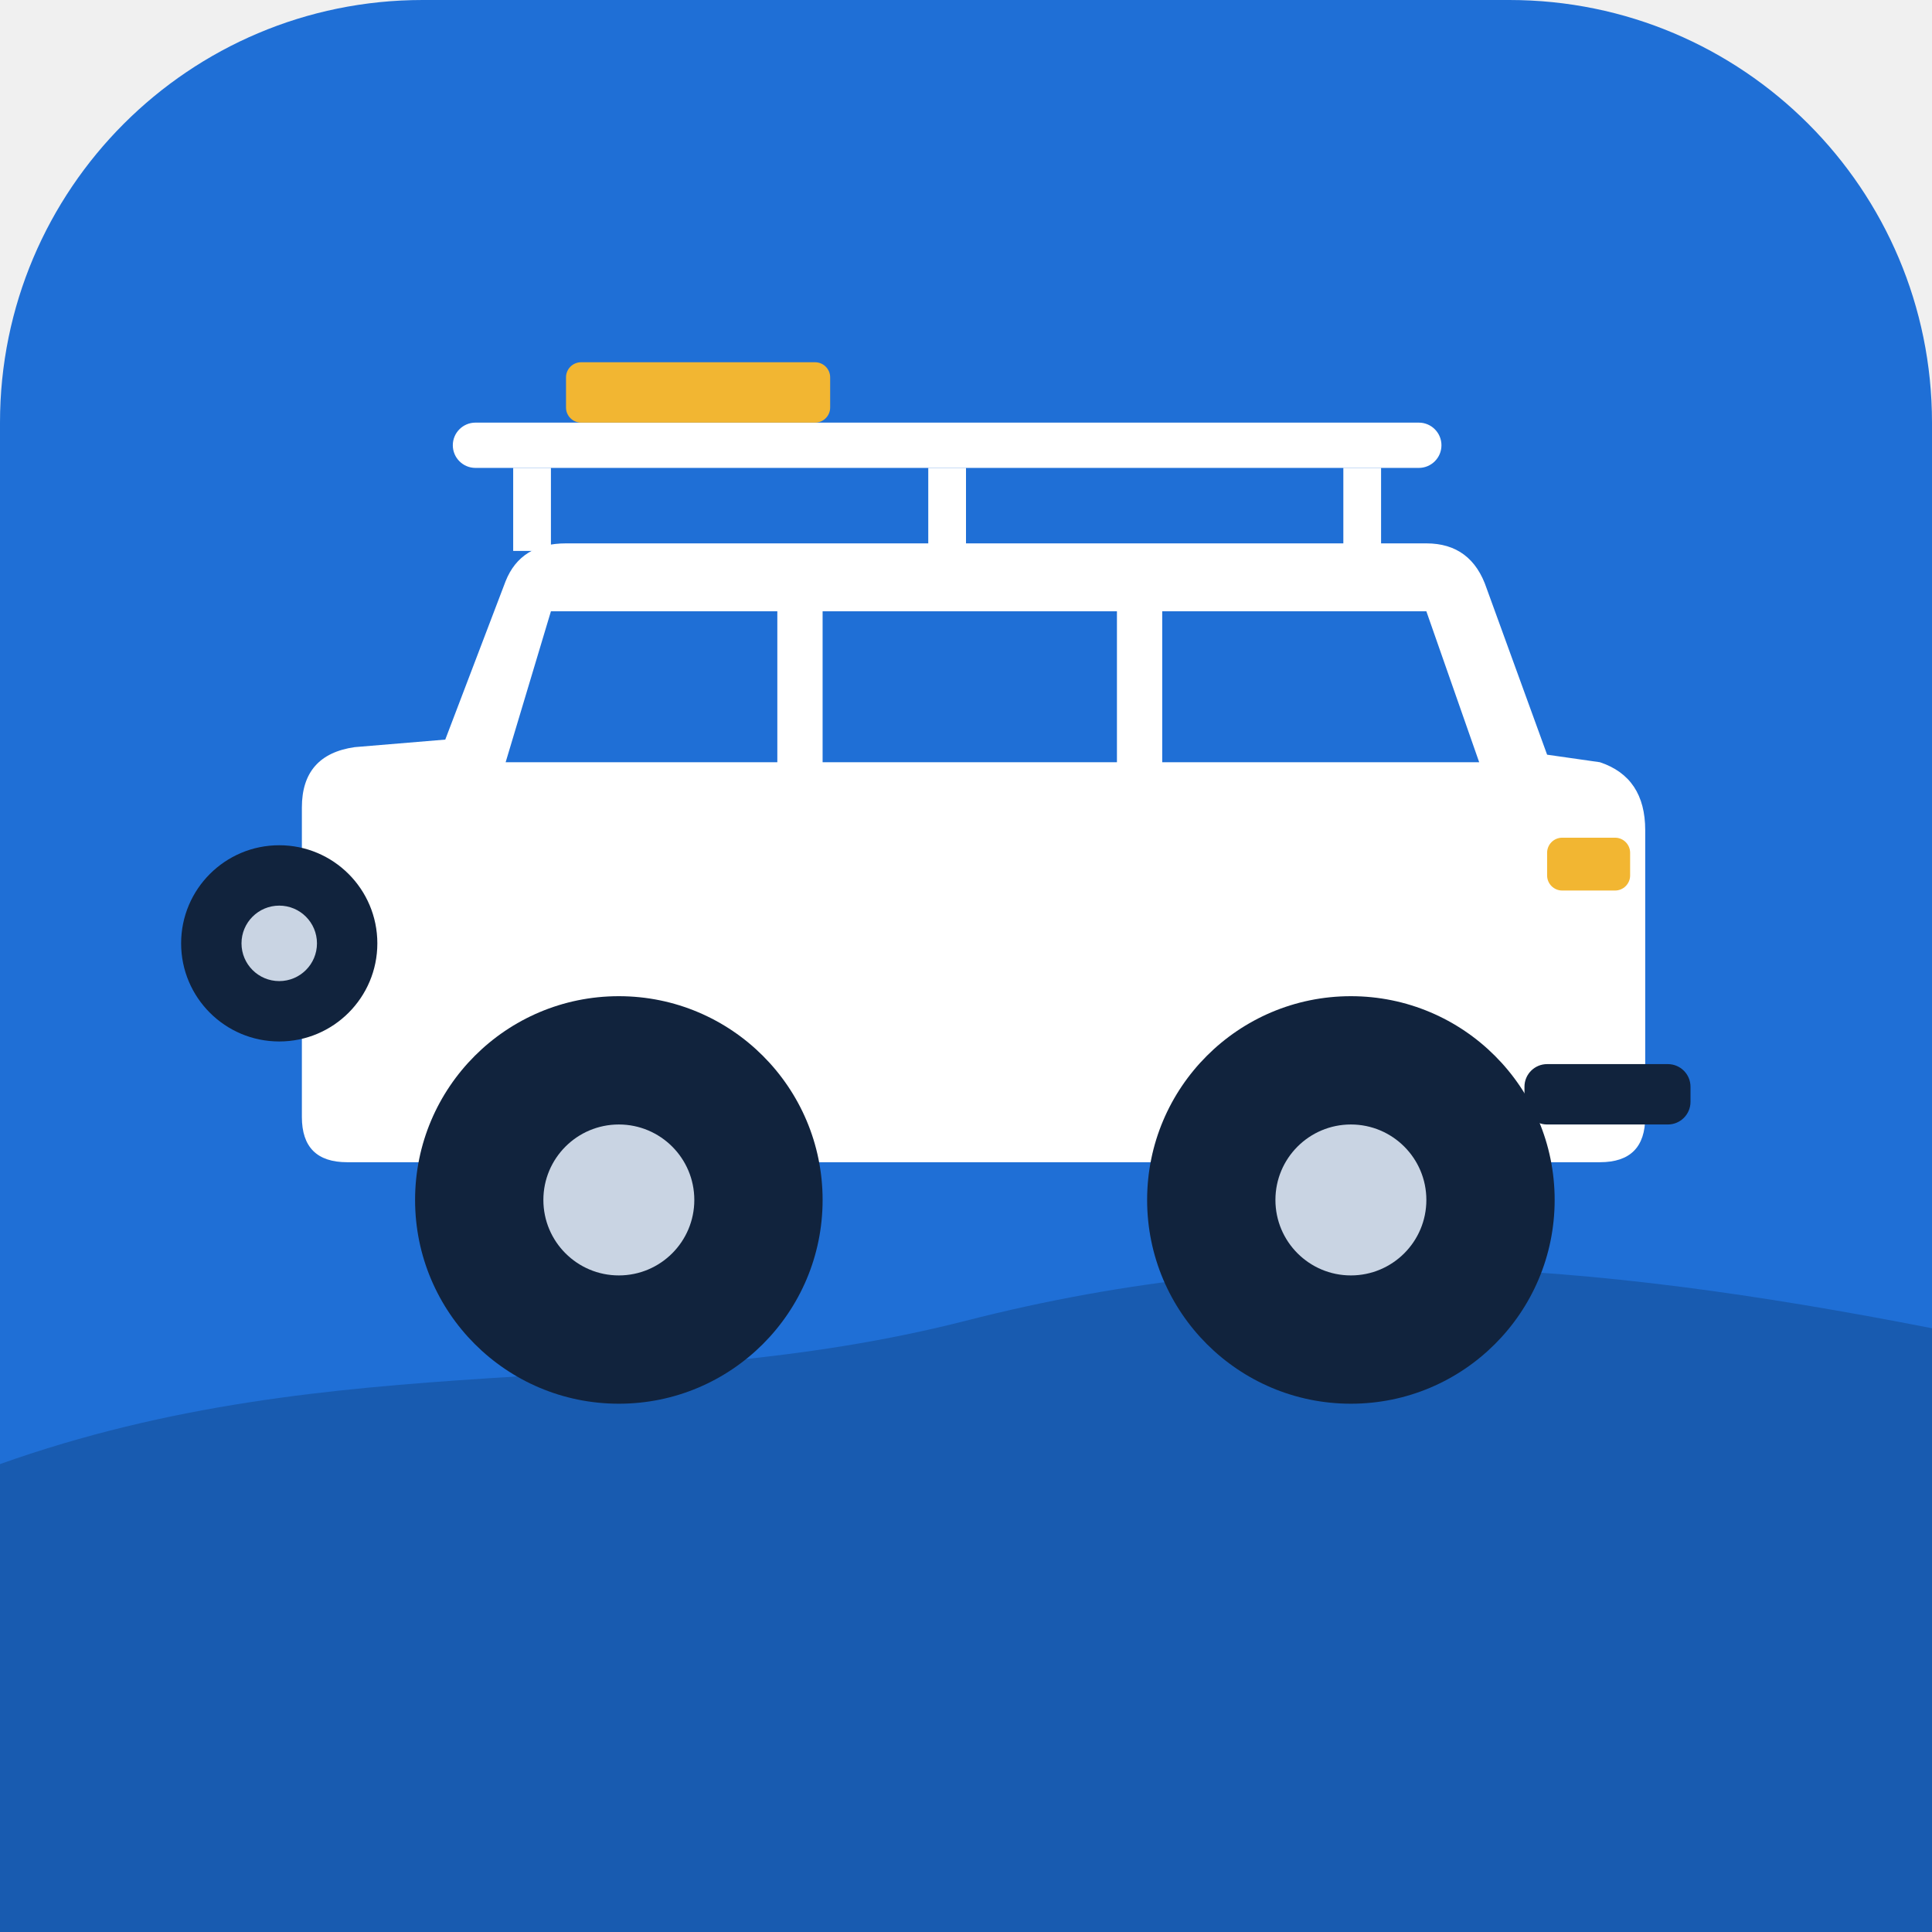
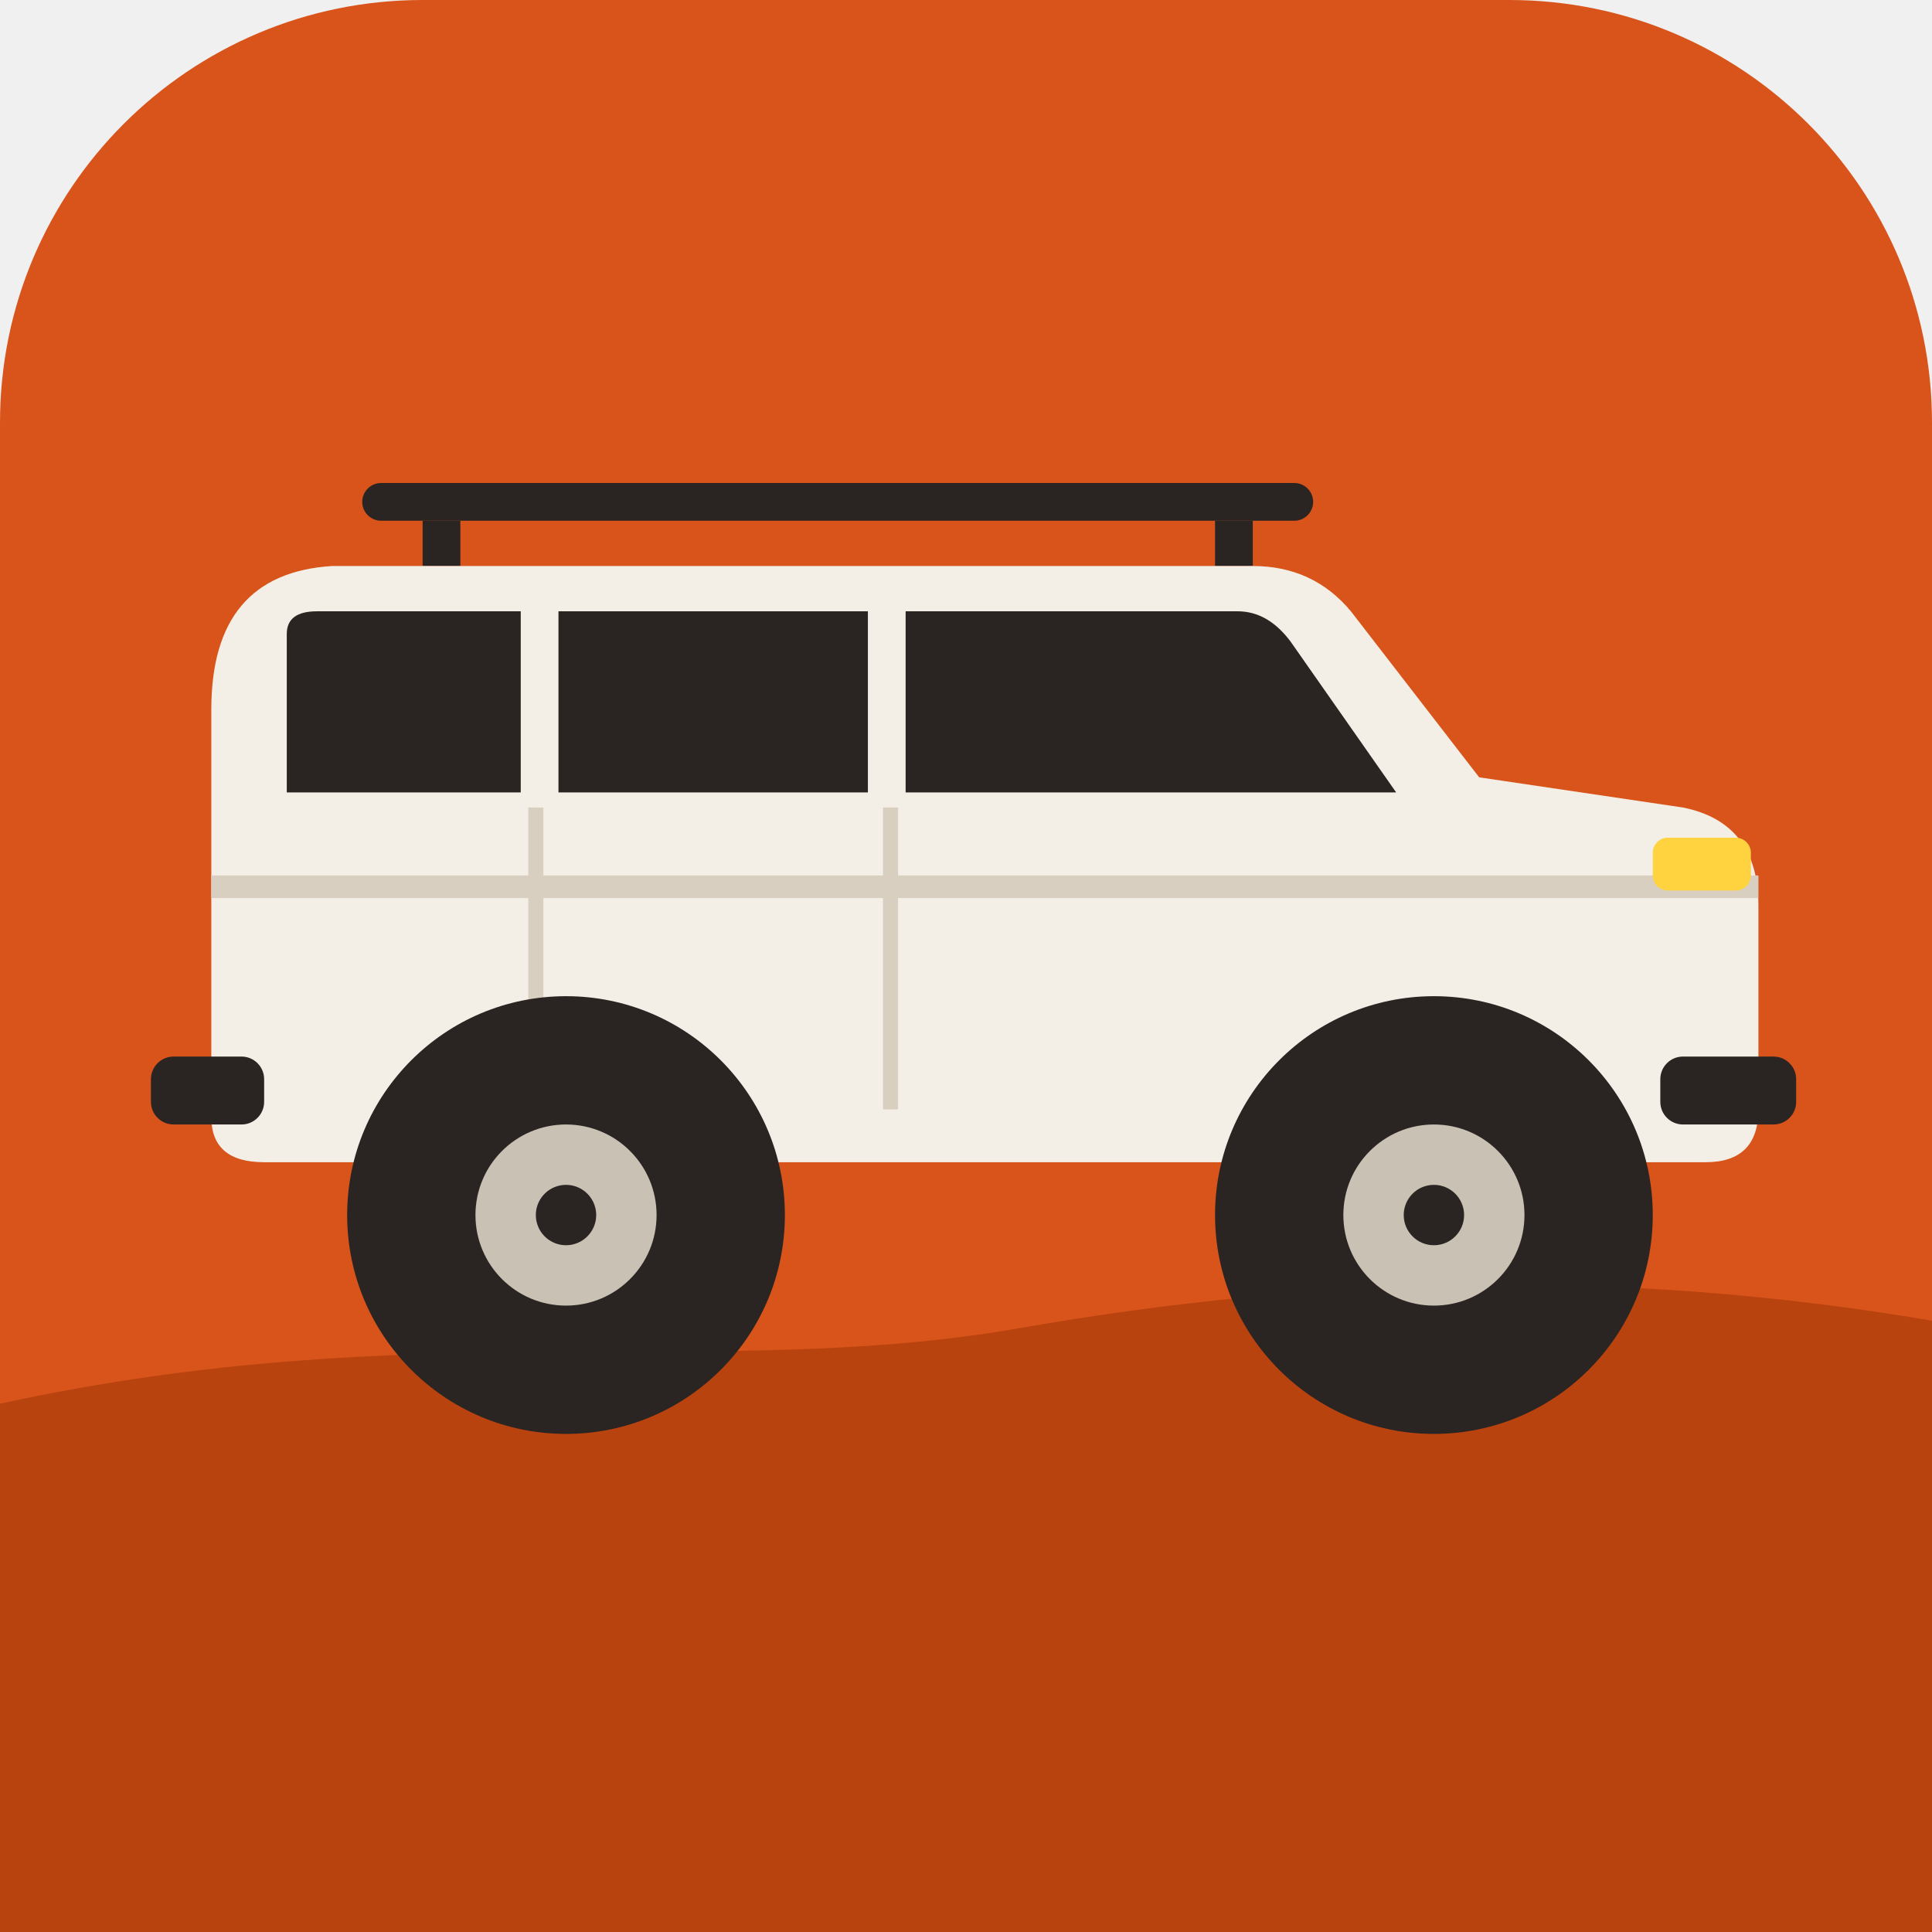
<svg xmlns="http://www.w3.org/2000/svg" viewBox="0 0 512 512">
-   <rect width="512" height="512" rx="112" fill="#1f6fd6" />
-   <path d="M0 388 C90 356 170 372 256 350 S420 334 512 352 V512 H0Z" fill="#185bb0" />
-   <rect x="120" y="112" width="262" height="12" rx="6" fill="#ffffff" />
-   <rect x="150" y="96" width="70" height="16" rx="4" fill="#f2b632" />
-   <rect x="136" y="124" width="10" height="22" fill="#ffffff" />
-   <rect x="246" y="124" width="10" height="22" fill="#ffffff" />
-   <rect x="356" y="124" width="10" height="22" fill="#ffffff" />
-   <path d="M80 296 V214 Q80 200 94 198 L118 196 L134 154 Q138 144 150 144 H378 Q390 144 394 156 L410 200 L424 202 Q436 206 436 220 V296 Q436 308 424 308 H92 Q80 308 80 296Z" fill="#ffffff" />
-   <path d="M146 162 H206 V202 H134Z" fill="#1f6fd6" />
-   <rect x="218" y="162" width="78" height="40" fill="#1f6fd6" />
-   <path d="M308 162 H378 L392 202 H308Z" fill="#1f6fd6" />
-   <circle cx="74" cy="250" r="26" fill="#11233d" />
-   <circle cx="74" cy="250" r="10" fill="#c9d4e3" />
-   <rect x="410" y="222" width="22" height="14" rx="4" fill="#f2b632" />
-   <rect x="404" y="282" width="44" height="16" rx="6" fill="#11233d" />
-   <circle cx="164" cy="318" r="54" fill="#11233d" />
-   <circle cx="164" cy="318" r="20" fill="#c9d4e3" />
-   <circle cx="358" cy="318" r="54" fill="#11233d" />
-   <circle cx="358" cy="318" r="20" fill="#c9d4e3" />
+   <rect width="512" height="512" rx="112" fill="#d9541a" />
+   <path d="M0 372 C110 348 190 366 270 352 S430 336 512 350 V512 H0Z" fill="#b8430f" />
+   <rect x="96" y="128" width="252" height="10" rx="5" fill="#2a2522" />
+   <rect x="112" y="138" width="10" height="12" fill="#2a2522" />
+   <rect x="322" y="138" width="10" height="12" fill="#2a2522" />
+   <path d="M56 296 V188 Q56 152 88 150 L332 150 Q348 150 358 162 L392 206 L446 214 Q466 218 466 240 V294 Q466 308 452 308 H70 Q56 308 56 296Z" fill="#f4efe6" />
+   <path d="M76 168 Q76 162 84 162 H138 V210 H76Z" fill="#2a2522" />
+   <rect x="148" y="162" width="82" height="48" fill="#2a2522" />
+   <path d="M240 162 H328 Q336 162 342 170 L370 210 H240Z" fill="#2a2522" />
+   <rect x="56" y="232" width="410" height="6" fill="#d8cfc0" />
+   <rect x="140" y="214" width="4" height="80" fill="#d8cfc0" />
+   <rect x="234" y="214" width="4" height="80" fill="#d8cfc0" />
+   <rect x="438" y="222" width="26" height="14" rx="4" fill="#ffd23f" />
+   <rect x="440" y="280" width="36" height="18" rx="6" fill="#2a2522" />
+   <rect x="40" y="280" width="30" height="18" rx="6" fill="#2a2522" />
+   <circle cx="150" cy="322" r="58" fill="#2a2522" />
+   <circle cx="150" cy="322" r="24" fill="#c9c1b4" />
+   <circle cx="150" cy="322" r="8" fill="#2a2522" />
+   <circle cx="380" cy="322" r="58" fill="#2a2522" />
+   <circle cx="380" cy="322" r="24" fill="#c9c1b4" />
+   <circle cx="380" cy="322" r="8" fill="#2a2522" />
</svg>
